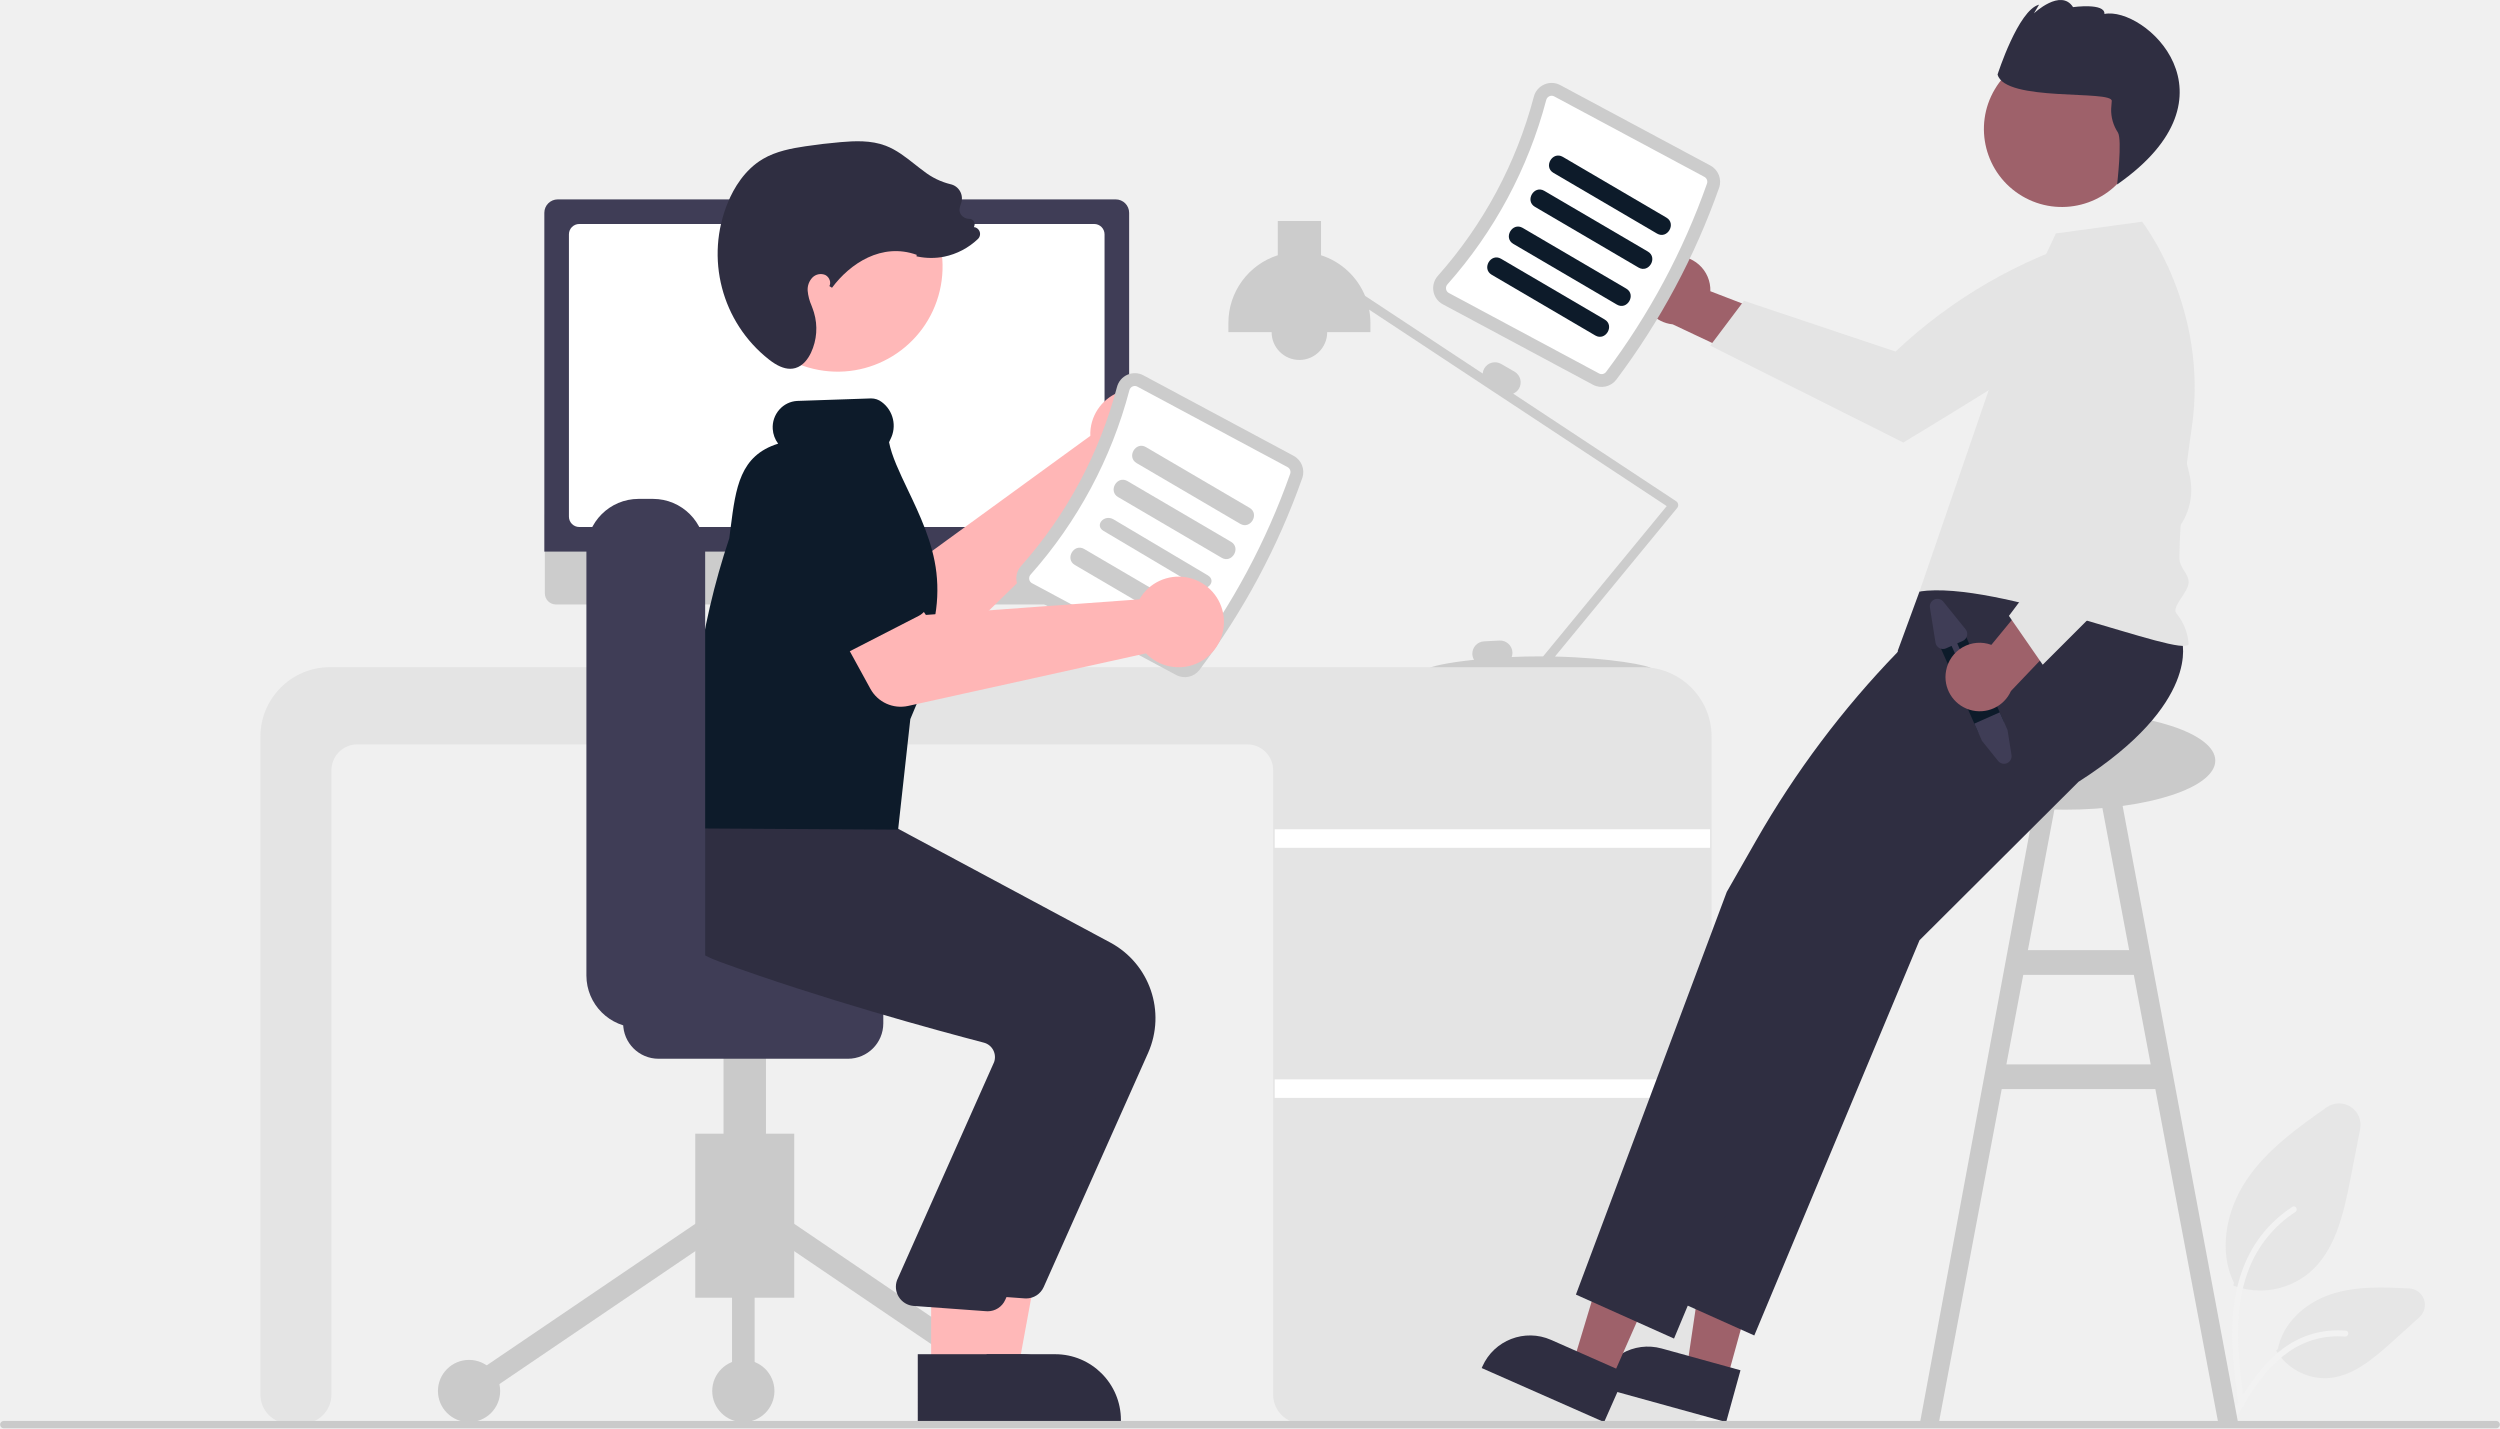
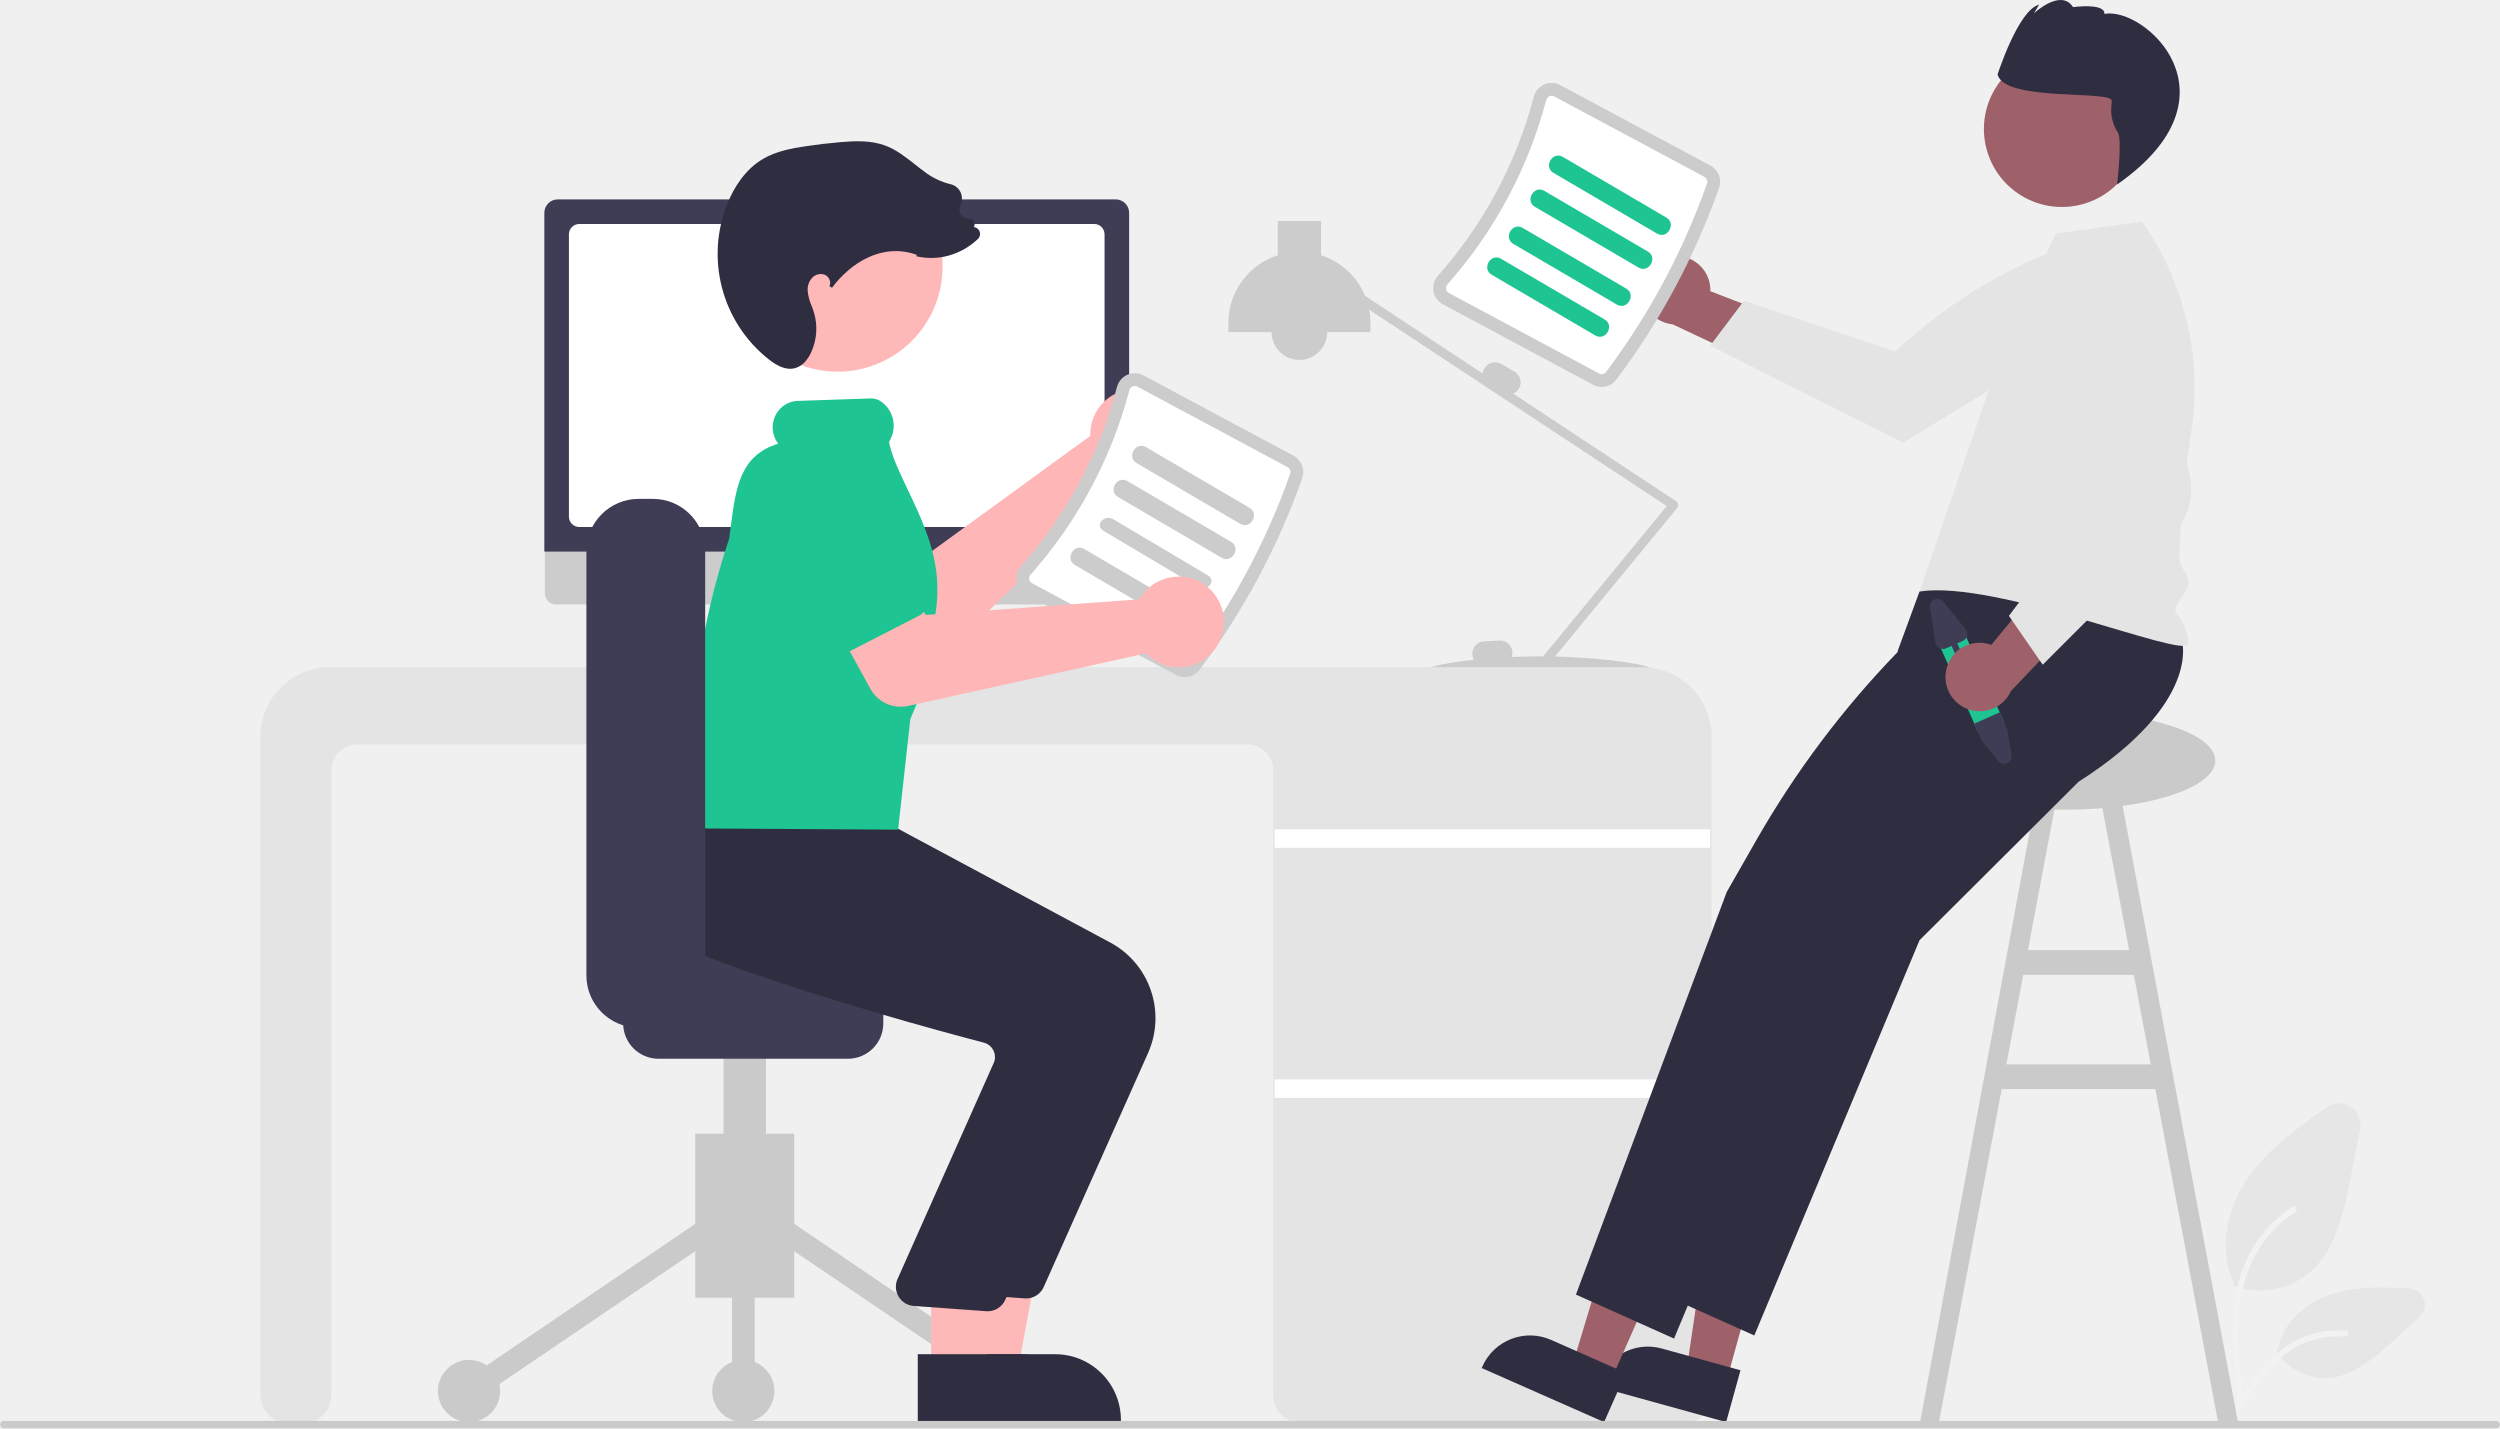
<svg xmlns="http://www.w3.org/2000/svg" data-name="Layer 1" width="809.675" height="462.577" viewBox="0 0 809.675 462.577">
  <path d="M328.25,429.039v-130a7,7,0,1,1,14,0v130a7,7,0,0,1-14,0Z" transform="translate(-195.1623 -218.7113)" fill="#f0f0f0" />
  <path d="M311.5,429.039v-130a7,7,0,1,1,14,0v130a7,7,0,0,1-14,0Z" transform="translate(-195.1623 -218.7113)" fill="#f0f0f0" />
  <path d="M294.75,429.039v-130a7,7,0,1,1,14,0v130a7,7,0,0,1-14,0Z" transform="translate(-195.1623 -218.7113)" fill="#f0f0f0" />
  <path d="M927.154,636.675a24.441,24.441,0,0,1-8.271-1.436l-.409-.147.188-.905c-4.752-9.601-3.091-22.753,4.253-33.567,6.677-9.831,16.829-16.979,25.786-23.284a6.967,6.967,0,0,1,10.848,7.029l-3.203,16.434c-2.312,11.855-5.062,23.076-13.217,30.073A24.904,24.904,0,0,1,927.154,636.675Z" transform="translate(-195.1623 -218.7113)" fill="#e6e6e6" />
  <path d="M948.131,665.072a18.621,18.621,0,0,1-15.563-8.565l-.232-.361.554-.488c1.433-7.818,8.173-14.784,17.223-17.78,8.226-2.723,17.306-2.277,25.312-1.886h0a5.349,5.349,0,0,1,3.323,9.314l-9.008,8.131c-6.546,5.907-13.074,11.241-20.949,11.623Q948.459,665.073,948.131,665.072Z" transform="translate(-195.1623 -218.7113)" fill="#e6e6e6" />
  <path d="M920.176,673.764c-1.33-9.905-2.698-19.938-1.765-29.949.829-8.891,3.482-17.576,8.884-24.696a40.516,40.516,0,0,1,10.31-9.551c1.031-.665,1.98,1.005.953,1.667a38.871,38.871,0,0,0-15.112,18.64c-3.29,8.555-3.818,17.88-3.251,26.968.343,5.496,1.07,10.955,1.802,16.408a1.004,1.004,0,0,1-.66,1.188.948.948,0,0,1-1.162-.674Z" transform="translate(-195.1623 -218.7113)" fill="#f2f2f2" />
  <path d="M916.416,679.458c6.403-11.581,13.829-24.453,27.099-28.567a29.613,29.613,0,0,1,11.398-1.203c1.21.107.908,2.014-.3,1.907a27.633,27.633,0,0,0-18.19,4.92c-5.129,3.569-9.122,8.53-12.502,13.792-2.07,3.223-3.925,6.582-5.78,9.938-.593,1.072-2.325.298-1.726-.787Z" transform="translate(-195.1623 -218.7113)" fill="#f2f2f2" />
  <path d="M913.535,679.289,920,679.437,881.02,471.199l-6.465,1.218,10.179,54.02H851.94l10.179-54.02-6.464-1.218L817,679.437l6.139-.148,20.322-107.852h49.751ZM844.969,563.437l5.464-29h35.808l5.464,29Z" transform="translate(-195.1623 -218.7113)" fill="#cacaca" />
  <path d="M631.25,432.356V363.97c0-2.03,3.14-3.682,7-3.682s7,1.652,7,3.682v68.385c0,2.03-3.14,3.682-7,3.682S631.25,434.386,631.25,432.356Z" transform="translate(-195.1623 -218.7113)" fill="#f0f0f0" />
  <path d="M614.5,432.356V363.97c0-2.03,3.14-3.682,7-3.682s7,1.652,7,3.682v68.385c0,2.03-3.14,3.682-7,3.682S614.5,434.386,614.5,432.356Z" transform="translate(-195.1623 -218.7113)" fill="#f0f0f0" />
  <path d="M597.75,432.356V363.97c0-2.03,3.14-3.682,7-3.682s7,1.652,7,3.682v68.385c0,2.03-3.14,3.682-7,3.682S597.75,434.386,597.75,432.356Z" transform="translate(-195.1623 -218.7113)" fill="#f0f0f0" />
  <path d="M738.664,382.065a1.499,1.499,0,0,0-.656-1.028L685.235,346.198a3.954,3.954,0,0,0,1.894-1.659h0a4.012,4.012,0,0,0-1.464-5.464l-4.33-2.5a4.011,4.011,0,0,0-5.464,1.464,3.939,3.939,0,0,0-.507,1.643l-38.094-25.148A23.059,23.059,0,0,0,623,301.377V290.289H609v11.088a23.007,23.007,0,0,0-16,21.912v3h14a9,9,0,0,0,18,0h14v-3a23.123,23.123,0,0,0-.405-4.286l96.369,63.62L694.933,431.293c-.311-.001-.62-.004-.933-.004-3.194,0-6.289.075-9.237.206a3.957,3.957,0,0,0,.229-1.544,4.012,4.012,0,0,0-4.203-3.786l-4.993.26a4.012,4.012,0,0,0-3.787,4.203,3.932,3.932,0,0,0,.542,1.772C663.722,433.337,658,434.631,658,435.289c0,1.078,15.363.052,34.592.002a1.495,1.495,0,0,0,2.566.45l.371-.45c19.172.053,34.471,1.073,34.471-.003,0-1.015-13.602-3.538-31.226-3.943l39.566-48.104A1.501,1.501,0,0,0,738.664,382.065Z" transform="translate(-195.1623 -218.7113)" fill="#ccc" />
  <path d="M740.107,679.789H616.892a9.403,9.403,0,0,1-9.392-9.393V468.181a8.401,8.401,0,0,0-8.392-8.392H310.892a8.401,8.401,0,0,0-8.392,8.392V670.396A9.403,9.403,0,0,1,293.108,679.789h-4.216a9.403,9.403,0,0,1-9.392-9.393V457.289a22.525,22.525,0,0,1,22.5-22.5h425a22.526,22.526,0,0,1,22.5,22.5V670.396A9.404,9.404,0,0,1,740.107,679.789Z" transform="translate(-195.1623 -218.7113)" fill="#e4e4e4" />
  <rect x="412.838" y="268.577" width="141" height="6" fill="#fff" />
  <rect x="412.838" y="349.577" width="141" height="6" fill="#fff" />
  <path d="M491.284,433.801l-4.052-1.706-2.78-20.315H447.431l-3.013,20.232-3.626,1.813a.861.861,0,0,0,.385,1.631h49.772A.861.861,0,0,0,491.284,433.801Z" transform="translate(-195.1623 -218.7113)" fill="#e6e6e6" />
  <path d="M557.071,414.483H375.217a3.603,3.603,0,0,1-3.595-3.603V385.236H560.666V410.88A3.603,3.603,0,0,1,557.071,414.483Z" transform="translate(-195.1623 -218.7113)" fill="#ccc" />
  <path d="M560.856,397.356H371.457V287.632A4.348,4.348,0,0,1,375.8,283.289H556.513a4.348,4.348,0,0,1,4.343,4.343Z" transform="translate(-195.1623 -218.7113)" fill="#3f3d56" />
  <path d="M549.544,389.392H382.769a3.352,3.352,0,0,1-3.348-3.348V294.601a3.352,3.352,0,0,1,3.348-3.348H549.544a3.352,3.352,0,0,1,3.348,3.348V386.044A3.352,3.352,0,0,1,549.544,389.392Z" transform="translate(-195.1623 -218.7113)" fill="#fff" />
  <path d="M736.502,301.75a11.025,11.025,0,0,1,12.592,11.281l36.565,14.074-16.566,11.836-32.183-15.18a11.085,11.085,0,0,1-.407-22.012Z" transform="translate(-195.1623 -218.7113)" fill="#9e616a" />
  <path d="M875.339,294.841l6.186,11.247a32.296,32.296,0,0,1-10.963,18.211c-9.471,7.988-58.992,37.737-58.992,37.737l-62.517-31.385,10.937-14.533,49.082,16.449,0,0a160.767,160.767,0,0,1,64.164-37.094Z" transform="translate(-195.1623 -218.7113)" fill="#e4e4e4" />
  <ellipse cx="668.675" cy="246.336" rx="48.791" ry="15.898" fill="#cacaca" />
  <polygon points="559.217 447.105 546.261 443.524 553.909 391.846 573.031 397.133 559.217 447.105" fill="#9e616a" />
  <path d="M754.212,679.289l-41.775-11.548.146-.528a16.871,16.871,0,0,1,20.755-11.766l.001 0,25.515,7.053Z" transform="translate(-195.1623 -218.7113)" fill="#2f2e41" />
  <polygon points="521.653 447.273 509.356 441.843 524.448 391.831 542.596 399.844 521.653 447.273" fill="#9e616a" />
  <path d="M714.688,679.289,675.039,661.781l.221-.501a16.871,16.871,0,0,1,22.247-8.619l.001 0,24.216,10.693Z" transform="translate(-195.1623 -218.7113)" fill="#2f2e41" />
  <path d="M901.809,426.178s6.517,20.193-33.471,45.73l-51.501,51.319-53.512,128.006-31.77-14.243,6.231-16.632,4.181-11.16,2.139-5.71,2.293-6.121L780.41,506.581l28.57-50.023.829-27.143,7.027-19.134,50.983-18.091Z" transform="translate(-195.1623 -218.7113)" fill="#2f2e41" />
  <path d="M875.809,427.178s6.517,20.193-33.471,45.73l-51.501,51.319-53.512,128.006-31.77-14.243,6.231-16.632,4.181-11.16,2.139-5.71,2.293-6.121L754.41,507.581l9.566-16.749a305.081,305.081,0,0,1,45.646-60.815L819,420.322l1-15,21.82-12.133Z" transform="translate(-195.1623 -218.7113)" fill="#2f2e41" />
  <path d="M845,328.322l16-34,27.922-3.809S910.724,318.291,905,357.322c-2.147,14.637-3.896,29.209-4,42-.028,3.403,2.95,4.923,3,8,.049,3.023-5.643,7.946-4,10a17.53,17.53,0,0,1,4,10c-1.981,4.716-61.956-20.834-87.164-17.042Z" transform="translate(-195.1623 -218.7113)" fill="#e4e4e4" />
  <circle cx="862.949" cy="260.492" r="25.255" transform="translate(2.9207 650.46) rotate(-59.27092)" fill="#9e616a" />
  <path d="M879.095,251.424c-.048.665-.115,1.545-.192,2.54a13.191,13.191,0,0,0,2.199,7.68c1.413,2.389-.273,16.821-.273,16.821,41.368-28.836,8.681-57.807-4.105-55.232.267-3.667-10.161-2.214-10.161-2.214-3.973-6.188-12.682,2.026-12.682,2.026l1.68-2.827c-6.761,1.72-13.444,22.615-13.444,22.615C844.411,251.848,879.362,247.757,879.095,251.424Z" transform="translate(-195.1623 -218.7113)" fill="#2f2e41" />
  <path d="M718.615,341.697a231.85,231.85,0,0,0,33.323-62.191,5.955,5.955,0,0,0-2.812-7.169L700.481,246.272a5.878,5.878,0,0,0-5.157-.209,5.978,5.978,0,0,0-3.407,3.992,141.635,141.635,0,0,1-31.067,57.982,5.977,5.977,0,0,0-1.437,5.047,5.878,5.878,0,0,0,3.03,4.177l48.645,26.065A5.955,5.955,0,0,0,718.615,341.697Z" transform="translate(-195.1623 -218.7113)" fill="#ccc" />
  <path d="M715.296,339.203a1.797,1.797,0,0,1-2.245.464L664.405,313.601a1.725,1.725,0,0,1-.903-1.242,1.825,1.825,0,0,1,.45-1.561,145.803,145.803,0,0,0,31.983-59.69,1.825,1.825,0,0,1,1.049-1.239,1.726,1.726,0,0,1,1.537.064L747.165,275.998a1.797,1.797,0,0,1,.858,2.128A227.698,227.698,0,0,1,715.296,339.203Z" transform="translate(-195.1623 -218.7113)" fill="#fff" />
-   <path d="M698.277,274.697l33.552,19.666c3.338,1.957,6.361-3.227,3.028-5.181L701.305,269.516c-3.338-1.957-6.361,3.227-3.028,5.181Z" transform="translate(-195.1623 -218.7113)" fill="#0d1b2a" />
-   <path d="M692.277,285.697l33.552,19.666c3.338,1.957,6.361-3.227,3.028-5.181L695.305,280.516c-3.338-1.957-6.361,3.227-3.028,5.181Z" transform="translate(-195.1623 -218.7113)" fill="#0d1b2a" />
-   <path d="M685.277,297.697l33.552,19.666c3.338,1.957,6.361-3.227,3.028-5.181L688.305,292.516c-3.338-1.957-6.361,3.227-3.028,5.181Z" transform="translate(-195.1623 -218.7113)" fill="#0d1b2a" />
-   <path d="M678.277,307.697l33.552,19.666c3.338,1.957,6.361-3.227,3.028-5.181L681.305,302.516c-3.338-1.957-6.361,3.227-3.028,5.181Z" transform="translate(-195.1623 -218.7113)" fill="#0d1b2a" />
-   <path d="M831.232,423.375,843.828,451.701a4.469,4.469,0,0,1-.319,4.243,4.479,4.479,0,0,1-4.54,2.019,4.128,4.128,0,0,1-.868-.232,4.512,4.512,0,0,1-2.496-2.374l-12.596-28.325a4.5,4.5,0,1,1,8.224-3.657Z" transform="translate(-195.1623 -218.7113)" fill="#0d1b2a" />
+   <path d="M698.277,274.697l33.552,19.666c3.338,1.957,6.361-3.227,3.028-5.181L701.305,269.516c-3.338-1.957-6.361,3.227-3.028,5.181Z" transform="translate(-195.1623 -218.7113)" fill="#1ec491" />
+   <path d="M692.277,285.697l33.552,19.666c3.338,1.957,6.361-3.227,3.028-5.181L695.305,280.516c-3.338-1.957-6.361,3.227-3.028,5.181Z" transform="translate(-195.1623 -218.7113)" fill="#1ec491" />
+   <path d="M685.277,297.697l33.552,19.666c3.338,1.957,6.361-3.227,3.028-5.181L688.305,292.516c-3.338-1.957-6.361,3.227-3.028,5.181Z" transform="translate(-195.1623 -218.7113)" fill="#1ec491" />
+   <path d="M678.277,307.697l33.552,19.666c3.338,1.957,6.361-3.227,3.028-5.181L681.305,302.516c-3.338-1.957-6.361,3.227-3.028,5.181Z" transform="translate(-195.1623 -218.7113)" fill="#1ec491" />
+   <path d="M831.232,423.375,843.828,451.701a4.469,4.469,0,0,1-.319,4.243,4.479,4.479,0,0,1-4.54,2.019,4.128,4.128,0,0,1-.868-.232,4.512,4.512,0,0,1-2.496-2.374l-12.596-28.325a4.5,4.5,0,1,1,8.224-3.657Z" transform="translate(-195.1623 -218.7113)" fill="#1ec491" />
  <path d="M842.812,449.416l2.524,5.717,1.29,8.105a2.451,2.451,0,0,1-4.329,1.925l-5.222-6.497-2.487-5.592Z" transform="translate(-195.1623 -218.7113)" fill="#3f3d56" />
  <path d="M820.209,415.495l1.805,11.34a2.452,2.452,0,0,0,3.419,1.855l1.79-.796,3.454,7.767a1,1,0,0,0,1.827-.813l-3.454-7.767,1.79-.796a2.455,2.455,0,0,0,1.248-3.232,2.468,2.468,0,0,0-.337-.549l-7.212-8.936a2.453,2.453,0,0,0-4.33,1.926Z" transform="translate(-195.1623 -218.7113)" fill="#3f3d56" />
  <path d="M825.434,435.963a11.025,11.025,0,0,1,14.671-8.402l24.866-30.278,6.021,19.449-24.537,25.771a11.085,11.085,0,0,1-21.022-6.54Z" transform="translate(-195.1623 -218.7113)" fill="#9e616a" />
  <path d="M856.739,433.995,845.787,418.176l31.099-41.465-16.021-34.33,1.167-40.835,13.239-2.446.164.082a32.537,32.537,0,0,1,14.099,16.423c3.303,8.256,10.675,39.25,14.776,56.99a20.679,20.679,0,0,1-5.561,19.389Z" transform="translate(-195.1623 -218.7113)" fill="#e4e4e4" />
  <path d="M548.376,357.557a14.719,14.719,0,0,0-.091,2.316l-56.073,40.794L476.808,393.849l-13.327,21.903,26.098,14.719a11.186,11.186,0,0,0,13.311-1.741l56.435-55.123a14.677,14.677,0,1,0-10.949-16.05Z" transform="translate(-195.1623 -218.7113)" fill="#ffb6b6" />
-   <path d="M490.399,402.158l-16.352,27.248a6.292,6.292,0,0,1-9.388,1.625l-24.483-20.107A17.474,17.474,0,0,1,458.247,381.01l29.17,12.099a6.292,6.292,0,0,1,2.983,9.049Z" transform="translate(-195.1623 -218.7113)" fill="#0d1b2a" />
+   <path d="M490.399,402.158l-16.352,27.248a6.292,6.292,0,0,1-9.388,1.625l-24.483-20.107A17.474,17.474,0,0,1,458.247,381.01l29.17,12.099a6.292,6.292,0,0,1,2.983,9.049Z" transform="translate(-195.1623 -218.7113)" fill="#1ec491" />
  <rect x="420.336" y="585.879" width="32.052" height="53.115" transform="translate(677.5629 1006.162) rotate(-180)" fill="#cacaca" />
  <rect x="483.525" y="596.633" width="7.327" height="92.965" transform="translate(-513.6929 466.4336) rotate(-55.84051)" fill="#cacaca" />
  <rect x="339.054" y="639.452" width="92.965" height="7.327" transform="translate(-489.758 108.721) rotate(-34.15969)" fill="#cacaca" />
  <circle cx="330.489" cy="450.504" r="10.074" fill="#cacaca" />
  <circle cx="240.742" cy="450.504" r="10.074" fill="#cacaca" />
  <circle cx="151.911" cy="450.504" r="10.074" fill="#cacaca" />
  <rect x="237.079" y="398.304" width="7.326" height="52.2" fill="#cacaca" />
  <rect x="429.494" y="539.174" width="13.737" height="70.515" transform="translate(677.5629 930.1516) rotate(-180)" fill="#cacaca" />
  <path d="M396.984,550.163V533.679a11.46,11.46,0,0,1,11.447-11.447h61.358A11.46,11.46,0,0,1,481.236,533.679v16.484a11.46,11.46,0,0,1-11.447,11.447H408.431A11.46,11.46,0,0,1,396.984,550.163Z" transform="translate(-195.1623 -218.7113)" fill="#3f3d56" />
  <polygon points="312.641 444.129 329.609 444.128 337.683 400.117 312.639 400.118 312.641 444.129" fill="#ffb8b8" />
  <path d="M503.476,679.289l54.715-.002v-.692a21.296,21.296,0,0,0-21.296-21.296h-.002l-33.418.001Z" transform="translate(-195.1623 -218.7113)" fill="#2f2e41" />
  <path d="M533.183,635.548l33.829-75.86a27.801,27.801,0,0,0-12.206-35.688l-73.377-39.347-33.484-2.848-30.886-2.807-.223.377c-.285.481-6.926,11.952-2.437,24.529,3.405,9.54,12.262,16.992,26.324,22.149,32.824,12.035,70.741,22.322,85.52,26.185a4.777,4.777,0,0,1,3.061,2.436,4.842,4.842,0,0,1,.272,3.874l-31.429,70.61a6.228,6.228,0,0,0,5.273,8.345l23.484,1.71q.299.028.595.028A6.224,6.224,0,0,0,533.183,635.548Z" transform="translate(-195.1623 -218.7113)" fill="#2f2e41" />
  <polygon points="301.568 444.129 318.536 444.128 326.61 400.117 301.566 400.118 301.568 444.129" fill="#ffb8b8" />
  <path d="M492.403,679.289l54.715-.002v-.692a21.296,21.296,0,0,0-21.296-21.296h-.002l-33.418.001Z" transform="translate(-195.1623 -218.7113)" fill="#2f2e41" />
  <path d="M520.726,639.701l33.829-75.86a27.801,27.801,0,0,0-12.206-35.688l-73.377-39.347-33.483-2.848-24.192-2.098.003-.332c-.285.481-6.926,11.952-2.437,24.529,3.405,9.54,5.341,16.992,19.404,22.149,32.824,12.035,70.741,22.322,85.52,26.185a4.777,4.777,0,0,1,3.061,2.436,4.842,4.842,0,0,1,.272,3.874l-31.429,70.61a6.228,6.228,0,0,0,5.273,8.345l23.484,1.71q.299.028.595.028A6.224,6.224,0,0,0,520.726,639.701Z" transform="translate(-195.1623 -218.7113)" fill="#2f2e41" />
  <circle cx="466.433" cy="305.085" r="33.995" transform="translate(-133.4516 469.5658) rotate(-76.6227)" fill="#ffb8b8" />
  <path d="M583.615,435.697a231.85,231.85,0,0,0,33.323-62.191,5.955,5.955,0,0,0-2.812-7.169L565.481,340.272a5.878,5.878,0,0,0-5.157-.209,5.978,5.978,0,0,0-3.407,3.992,141.635,141.635,0,0,1-31.067,57.982,5.977,5.977,0,0,0-1.437,5.047,5.878,5.878,0,0,0,3.03,4.177l48.645,26.065A5.955,5.955,0,0,0,583.615,435.697Z" transform="translate(-195.1623 -218.7113)" fill="#ccc" />
  <path d="M580.296,433.203a1.797,1.797,0,0,1-2.245.464L529.405,407.601a1.725,1.725,0,0,1-.903-1.242,1.825,1.825,0,0,1,.45-1.561,145.803,145.803,0,0,0,31.983-59.69,1.825,1.825,0,0,1,1.049-1.239,1.726,1.726,0,0,1,1.537.064L612.165,369.998a1.797,1.797,0,0,1,.858,2.128A227.698,227.698,0,0,1,580.296,433.203Z" transform="translate(-195.1623 -218.7113)" fill="#fff" />
  <path d="M563.277,368.697l33.552,19.666c3.338,1.957,6.361-3.227,3.028-5.181L566.305,363.516c-3.338-1.957-6.361,3.227-3.028,5.181Z" transform="translate(-195.1623 -218.7113)" fill="#ccc" />
  <path d="M557.277,379.697l33.552,19.666c3.338,1.957,6.361-3.227,3.028-5.181L560.305,374.516c-3.338-1.957-6.361,3.227-3.028,5.181Z" transform="translate(-195.1623 -218.7113)" fill="#ccc" />
  <path d="M552.563,390.654l30.514,18.115c3.036,1.802,6.283-1.924,3.252-3.723l-30.514-18.115c-3.036-1.802-6.283,1.924-3.252,3.723Z" transform="translate(-195.1623 -218.7113)" fill="#ccc" />
  <path d="M543.277,401.697l33.552,19.666c3.338,1.957,6.361-3.227,3.028-5.181L546.305,396.516c-3.338-1.957-6.361,3.227-3.028,5.181Z" transform="translate(-195.1623 -218.7113)" fill="#ccc" />
-   <path d="M486.034,487.406l-67.274-.402-.018-.479c-1.283-33.754,2.843-64.33,12.612-93.475.138-1.091.287-2.257.434-3.401,1.669-13.039,2.994-23.392,15.393-27.247a8.815,8.815,0,0,1-1.752-4.734,8.613,8.613,0,0,1,2.145-6.3,8.283,8.283,0,0,1,5.753-2.807l23.945-.815a5.604,5.604,0,0,1,3.477,1.179,9.559,9.559,0,0,1,2.784,12.077c-.282.562-.39.817-.431.929.851,4.46,3.377,9.758,6.05,15.364,3.827,8.027,8.165,17.125,9.28,26.858a49.127,49.127,0,0,1-.741,15.749,31.037,31.037,0,0,0-.342,8.453c.219,4.182.425,8.13-1.938,11.948-.603,1.035-1.292,2.139-2.101,3.361l-3.325,7.948Z" transform="translate(-195.1623 -218.7113)" fill="#0d1b2a" />
+   <path d="M486.034,487.406l-67.274-.402-.018-.479c-1.283-33.754,2.843-64.33,12.612-93.475.138-1.091.287-2.257.434-3.401,1.669-13.039,2.994-23.392,15.393-27.247a8.815,8.815,0,0,1-1.752-4.734,8.613,8.613,0,0,1,2.145-6.3,8.283,8.283,0,0,1,5.753-2.807l23.945-.815a5.604,5.604,0,0,1,3.477,1.179,9.559,9.559,0,0,1,2.784,12.077c-.282.562-.39.817-.431.929.851,4.46,3.377,9.758,6.05,15.364,3.827,8.027,8.165,17.125,9.28,26.858a49.127,49.127,0,0,1-.741,15.749,31.037,31.037,0,0,0-.342,8.453c.219,4.182.425,8.13-1.938,11.948-.603,1.035-1.292,2.139-2.101,3.361l-3.325,7.948Z" transform="translate(-195.1623 -218.7113)" fill="#1ec491" />
  <path d="M385.079,534.642V397.18a16.914,16.914,0,0,1,16.895-16.895h4.673a16.914,16.914,0,0,1,16.895,16.895V534.642a16.914,16.914,0,0,1-16.895,16.895h-4.673A16.914,16.914,0,0,1,385.079,534.642Z" transform="translate(-195.1623 -218.7113)" fill="#3f3d56" />
  <path d="M565.483,410.9a14.718,14.718,0,0,0-1.299,1.919l-69.158,5.05-9.485-13.922-22.881,11.569,14.396,26.277a11.186,11.186,0,0,0,12.224,5.548l77.03-17.029A14.677,14.677,0,1,0,565.483,410.9Z" transform="translate(-195.1623 -218.7113)" fill="#ffb6b6" />
-   <path d="M492.698,418.178,464.427,432.689a6.292,6.292,0,0,1-8.831-3.575l-10.181-30.001A17.465,17.465,0,0,1,453.023,375.677c-12.532,6.433,13.569-11.839,23.53,7.568l18.388,25.673a6.292,6.292,0,0,1-2.243,9.26Z" transform="translate(-195.1623 -218.7113)" fill="#0d1b2a" />
+   <path d="M492.698,418.178,464.427,432.689a6.292,6.292,0,0,1-8.831-3.575l-10.181-30.001A17.465,17.465,0,0,1,453.023,375.677c-12.532,6.433,13.569-11.839,23.53,7.568l18.388,25.673a6.292,6.292,0,0,1-2.243,9.26Z" transform="translate(-195.1623 -218.7113)" fill="#1ec491" />
  <path d="M451.076,338.15c-2.046,0-4.304-.986-6.849-2.984a43.513,43.513,0,0,1-13.265-51.025c1.851-4.421,5.312-10.43,11.292-13.951,4.299-2.53,9.349-3.444,13.745-4.103,3.806-.57,7.659-1.024,11.453-1.348,4.533-.388,9.77-.649,14.546,1.165,3.499,1.33,6.478,3.679,9.358,5.95,1.004.791,2.042,1.61,3.082,2.368a22.697,22.697,0,0,0,8.528,4.142,4.671,4.671,0,0,1,3.126,2.29,4.754,4.754,0,0,1,.334,3.929c-.449,1.26-.855,2.396-.034,3.626a3.24,3.24,0,0,0,2.706,1.379,1.677,1.677,0,0,1,1.418.74,1.709,1.709,0,0,1,.186,1.59l-.132.339a2.181,2.181,0,0,1,1.701,1.106,2.235,2.235,0,0,1-.411,2.768,22.404,22.404,0,0,1-10.918,5.714,21.821,21.821,0,0,1-8.499-.02l-.451-.088.055-.5c-11.344-4.046-21.584,2.82-27.422,10.67l-.843-.532a2.419,2.419,0,0,0,.107-1.896,2.941,2.941,0,0,0-1.455-1.721,3.808,3.808,0,0,0-4.144.827,5.652,5.652,0,0,0-1.55,4.286,15.339,15.339,0,0,0,1.251,4.806c.274.729.558,1.482.789,2.242a18.311,18.311,0,0,1-.968,13.035c-.884,1.86-2.481,4.232-5.076,4.968A6.071,6.071,0,0,1,451.076,338.15Z" transform="translate(-195.1623 -218.7113)" fill="#2f2e41" />
  <path d="M1003.647,681.289H196.353a1.191,1.191,0,0,1,0-2.381h807.294a1.191,1.191,0,0,1,0,2.381Z" transform="translate(-195.1623 -218.7113)" fill="#cacaca" />
</svg>
